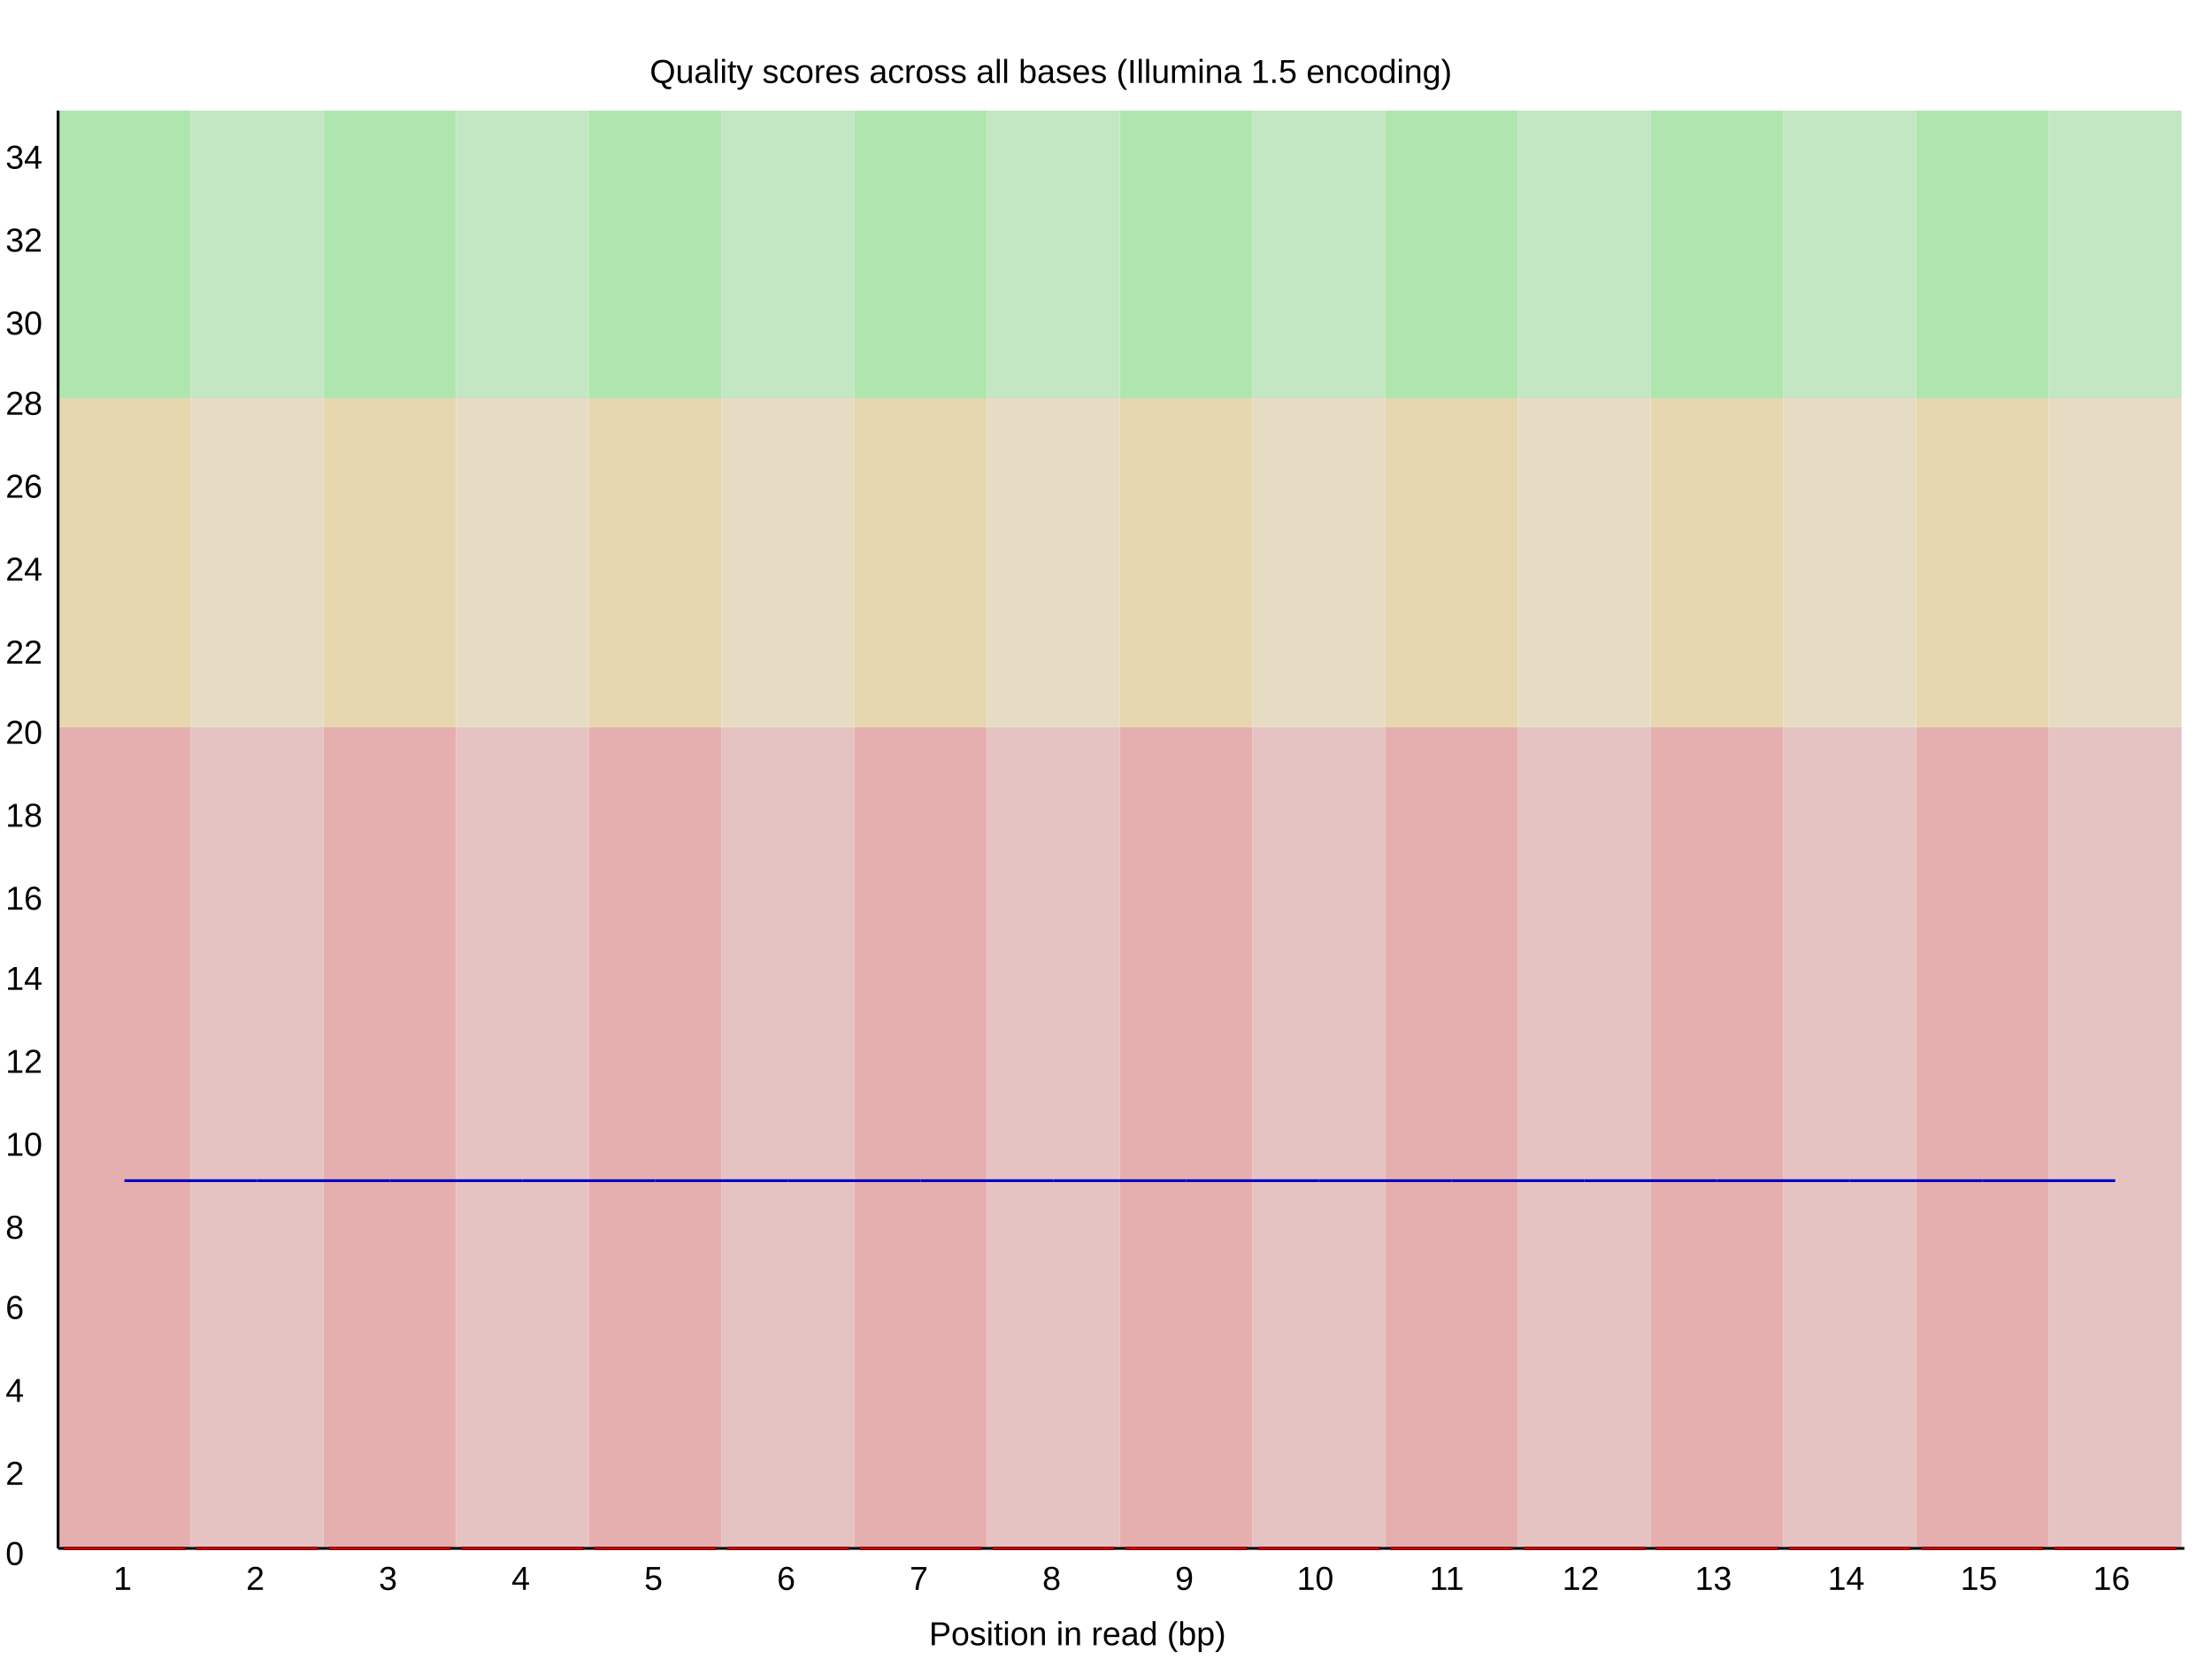
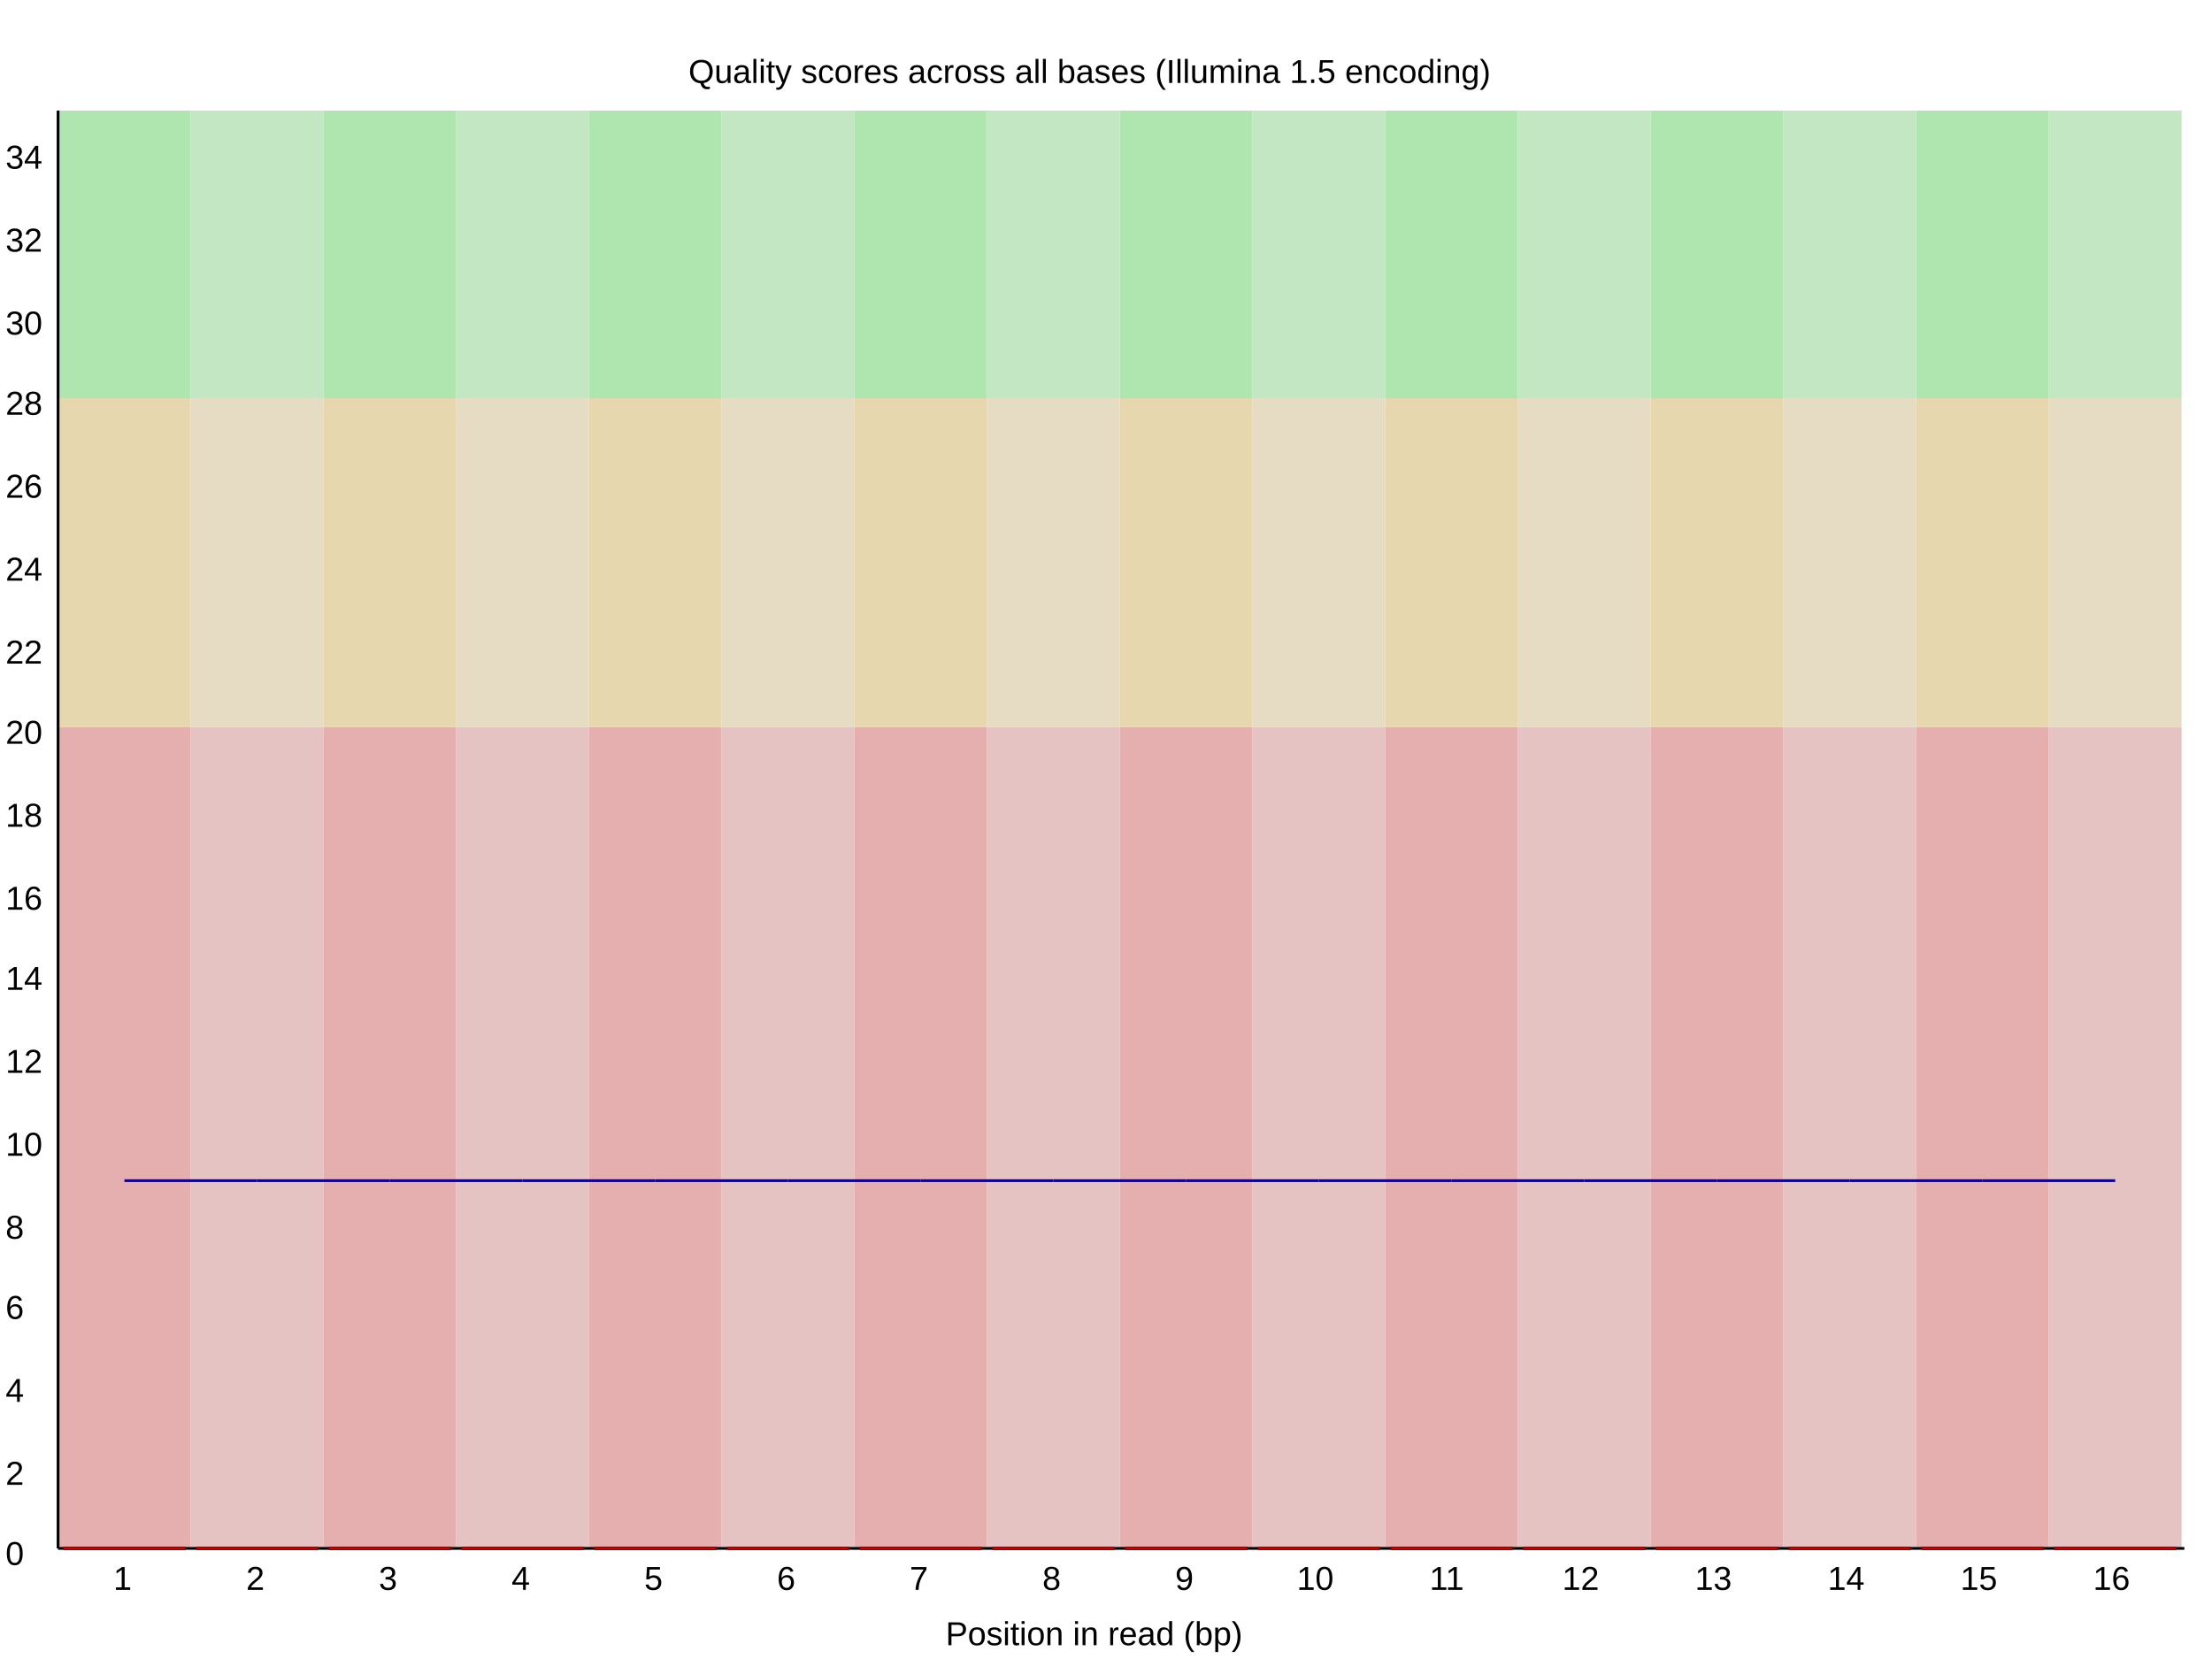
<svg xmlns="http://www.w3.org/2000/svg" width="800" height="600" version="1.1">
  <rect width="800" height="600" x="0" y="0" style="fill:rgb(238,238,238);stroke:none" />
  <rect width="800" height="600" x="0" y="0" style="fill:rgb(255,255,255);stroke:none" />
  <text x="2" y="566" fill="rgb(0,0,0)" font-family="Arial" font-size="12">0</text>
  <text x="2" y="537" fill="rgb(0,0,0)" font-family="Arial" font-size="12">2</text>
  <text x="2" y="507" fill="rgb(0,0,0)" font-family="Arial" font-size="12">4</text>
  <text x="2" y="477" fill="rgb(0,0,0)" font-family="Arial" font-size="12">6</text>
  <text x="2" y="448" fill="rgb(0,0,0)" font-family="Arial" font-size="12">8</text>
  <text x="2" y="418" fill="rgb(0,0,0)" font-family="Arial" font-size="12">10</text>
  <text x="2" y="388" fill="rgb(0,0,0)" font-family="Arial" font-size="12">12</text>
  <text x="2" y="358" fill="rgb(0,0,0)" font-family="Arial" font-size="12">14</text>
  <text x="2" y="329" fill="rgb(0,0,0)" font-family="Arial" font-size="12">16</text>
  <text x="2" y="299" fill="rgb(0,0,0)" font-family="Arial" font-size="12">18</text>
  <text x="2" y="269" fill="rgb(0,0,0)" font-family="Arial" font-size="12">20</text>
  <text x="2" y="240" fill="rgb(0,0,0)" font-family="Arial" font-size="12">22</text>
  <text x="2" y="210" fill="rgb(0,0,0)" font-family="Arial" font-size="12">24</text>
  <text x="2" y="180" fill="rgb(0,0,0)" font-family="Arial" font-size="12">26</text>
  <text x="2" y="150" fill="rgb(0,0,0)" font-family="Arial" font-size="12">28</text>
  <text x="2" y="121" fill="rgb(0,0,0)" font-family="Arial" font-size="12">30</text>
  <text x="2" y="91" fill="rgb(0,0,0)" font-family="Arial" font-size="12">32</text>
  <text x="2" y="61" fill="rgb(0,0,0)" font-family="Arial" font-size="12">34</text>
-   <text x="235" y="30" fill="rgb(0,0,0)" font-family="Arial" font-size="12">Quality scores across all bases (Illumina 1.5 encoding)</text>
+   <text x="249" y="30" fill="rgb(0,0,0)" font-family="Arial" font-size="12">Quality scores across all bases (Illumina 1.5 encoding)</text>
  <rect width="48" height="297" x="21" y="263" style="fill:rgb(230,175,175);stroke:none" />
  <rect width="48" height="119" x="21" y="144" style="fill:rgb(230,215,175);stroke:none" />
  <rect width="48" height="104" x="21" y="40" style="fill:rgb(175,230,175);stroke:none" />
  <text x="41" y="575" fill="rgb(0,0,0)" font-family="Arial" font-size="12">1</text>
  <rect width="48" height="297" x="69" y="263" style="fill:rgb(230,195,195);stroke:none" />
  <rect width="48" height="119" x="69" y="144" style="fill:rgb(230,220,195);stroke:none" />
  <rect width="48" height="104" x="69" y="40" style="fill:rgb(195,230,195);stroke:none" />
  <text x="89" y="575" fill="rgb(0,0,0)" font-family="Arial" font-size="12">2</text>
  <rect width="48" height="297" x="117" y="263" style="fill:rgb(230,175,175);stroke:none" />
  <rect width="48" height="119" x="117" y="144" style="fill:rgb(230,215,175);stroke:none" />
  <rect width="48" height="104" x="117" y="40" style="fill:rgb(175,230,175);stroke:none" />
  <text x="137" y="575" fill="rgb(0,0,0)" font-family="Arial" font-size="12">3</text>
  <rect width="48" height="297" x="165" y="263" style="fill:rgb(230,195,195);stroke:none" />
  <rect width="48" height="119" x="165" y="144" style="fill:rgb(230,220,195);stroke:none" />
  <rect width="48" height="104" x="165" y="40" style="fill:rgb(195,230,195);stroke:none" />
  <text x="185" y="575" fill="rgb(0,0,0)" font-family="Arial" font-size="12">4</text>
  <rect width="48" height="297" x="213" y="263" style="fill:rgb(230,175,175);stroke:none" />
  <rect width="48" height="119" x="213" y="144" style="fill:rgb(230,215,175);stroke:none" />
  <rect width="48" height="104" x="213" y="40" style="fill:rgb(175,230,175);stroke:none" />
  <text x="233" y="575" fill="rgb(0,0,0)" font-family="Arial" font-size="12">5</text>
  <rect width="48" height="297" x="261" y="263" style="fill:rgb(230,195,195);stroke:none" />
  <rect width="48" height="119" x="261" y="144" style="fill:rgb(230,220,195);stroke:none" />
  <rect width="48" height="104" x="261" y="40" style="fill:rgb(195,230,195);stroke:none" />
  <text x="281" y="575" fill="rgb(0,0,0)" font-family="Arial" font-size="12">6</text>
  <rect width="48" height="297" x="309" y="263" style="fill:rgb(230,175,175);stroke:none" />
  <rect width="48" height="119" x="309" y="144" style="fill:rgb(230,215,175);stroke:none" />
  <rect width="48" height="104" x="309" y="40" style="fill:rgb(175,230,175);stroke:none" />
  <text x="329" y="575" fill="rgb(0,0,0)" font-family="Arial" font-size="12">7</text>
  <rect width="48" height="297" x="357" y="263" style="fill:rgb(230,195,195);stroke:none" />
  <rect width="48" height="119" x="357" y="144" style="fill:rgb(230,220,195);stroke:none" />
  <rect width="48" height="104" x="357" y="40" style="fill:rgb(195,230,195);stroke:none" />
  <text x="377" y="575" fill="rgb(0,0,0)" font-family="Arial" font-size="12">8</text>
  <rect width="48" height="297" x="405" y="263" style="fill:rgb(230,175,175);stroke:none" />
  <rect width="48" height="119" x="405" y="144" style="fill:rgb(230,215,175);stroke:none" />
  <rect width="48" height="104" x="405" y="40" style="fill:rgb(175,230,175);stroke:none" />
  <text x="425" y="575" fill="rgb(0,0,0)" font-family="Arial" font-size="12">9</text>
  <rect width="48" height="297" x="453" y="263" style="fill:rgb(230,195,195);stroke:none" />
  <rect width="48" height="119" x="453" y="144" style="fill:rgb(230,220,195);stroke:none" />
  <rect width="48" height="104" x="453" y="40" style="fill:rgb(195,230,195);stroke:none" />
  <text x="469" y="575" fill="rgb(0,0,0)" font-family="Arial" font-size="12">10</text>
  <rect width="48" height="297" x="501" y="263" style="fill:rgb(230,175,175);stroke:none" />
  <rect width="48" height="119" x="501" y="144" style="fill:rgb(230,215,175);stroke:none" />
  <rect width="48" height="104" x="501" y="40" style="fill:rgb(175,230,175);stroke:none" />
  <text x="517" y="575" fill="rgb(0,0,0)" font-family="Arial" font-size="12">11</text>
  <rect width="48" height="297" x="549" y="263" style="fill:rgb(230,195,195);stroke:none" />
  <rect width="48" height="119" x="549" y="144" style="fill:rgb(230,220,195);stroke:none" />
  <rect width="48" height="104" x="549" y="40" style="fill:rgb(195,230,195);stroke:none" />
  <text x="565" y="575" fill="rgb(0,0,0)" font-family="Arial" font-size="12">12</text>
  <rect width="48" height="297" x="597" y="263" style="fill:rgb(230,175,175);stroke:none" />
  <rect width="48" height="119" x="597" y="144" style="fill:rgb(230,215,175);stroke:none" />
  <rect width="48" height="104" x="597" y="40" style="fill:rgb(175,230,175);stroke:none" />
  <text x="613" y="575" fill="rgb(0,0,0)" font-family="Arial" font-size="12">13</text>
  <rect width="48" height="297" x="645" y="263" style="fill:rgb(230,195,195);stroke:none" />
  <rect width="48" height="119" x="645" y="144" style="fill:rgb(230,220,195);stroke:none" />
  <rect width="48" height="104" x="645" y="40" style="fill:rgb(195,230,195);stroke:none" />
  <text x="661" y="575" fill="rgb(0,0,0)" font-family="Arial" font-size="12">14</text>
  <rect width="48" height="297" x="693" y="263" style="fill:rgb(230,175,175);stroke:none" />
  <rect width="48" height="119" x="693" y="144" style="fill:rgb(230,215,175);stroke:none" />
  <rect width="48" height="104" x="693" y="40" style="fill:rgb(175,230,175);stroke:none" />
  <text x="709" y="575" fill="rgb(0,0,0)" font-family="Arial" font-size="12">15</text>
  <rect width="48" height="297" x="741" y="263" style="fill:rgb(230,195,195);stroke:none" />
  <rect width="48" height="119" x="741" y="144" style="fill:rgb(230,220,195);stroke:none" />
  <rect width="48" height="104" x="741" y="40" style="fill:rgb(195,230,195);stroke:none" />
  <text x="757" y="575" fill="rgb(0,0,0)" font-family="Arial" font-size="12">16</text>
  <line x1="21" y1="560" x2="790" y2="560" stroke="rgb(0,0,0)" stroke-width="1" />
  <line x1="21" y1="560" x2="21" y2="40" stroke="rgb(0,0,0)" stroke-width="1" />
-   <text x="336" y="595" fill="rgb(0,0,0)" font-family="Arial" font-size="12">Position in read (bp)</text>
+   <text x="342" y="595" fill="rgb(0,0,0)" font-family="Arial" font-size="12">Position in read (bp)</text>
  <rect width="44" height="0" x="23" y="560" style="fill:rgb(240,240,0);stroke:none" />
  <rect width="44" height="0" x="23" y="560" rx="0" ry="0" style="fill:none;stroke-width:1;stroke:rgb(0,0,0)" />
  <line x1="45" y1="560" x2="45" y2="560" stroke="rgb(0,0,0)" stroke-width="1" />
  <line x1="23" y1="560" x2="67" y2="560" stroke="rgb(0,0,0)" stroke-width="1" />
  <line x1="45" y1="560" x2="45" y2="560" stroke="rgb(0,0,0)" stroke-width="1" />
  <line x1="23" y1="560" x2="67" y2="560" stroke="rgb(0,0,0)" stroke-width="1" />
  <line x1="23" y1="560" x2="67" y2="560" stroke="rgb(200,0,0)" stroke-width="1" />
  <rect width="44" height="0" x="71" y="560" style="fill:rgb(240,240,0);stroke:none" />
  <rect width="44" height="0" x="71" y="560" rx="0" ry="0" style="fill:none;stroke-width:1;stroke:rgb(0,0,0)" />
  <line x1="93" y1="560" x2="93" y2="560" stroke="rgb(0,0,0)" stroke-width="1" />
  <line x1="71" y1="560" x2="115" y2="560" stroke="rgb(0,0,0)" stroke-width="1" />
  <line x1="93" y1="560" x2="93" y2="560" stroke="rgb(0,0,0)" stroke-width="1" />
  <line x1="71" y1="560" x2="115" y2="560" stroke="rgb(0,0,0)" stroke-width="1" />
  <line x1="71" y1="560" x2="115" y2="560" stroke="rgb(200,0,0)" stroke-width="1" />
  <rect width="44" height="0" x="119" y="560" style="fill:rgb(240,240,0);stroke:none" />
  <rect width="44" height="0" x="119" y="560" rx="0" ry="0" style="fill:none;stroke-width:1;stroke:rgb(0,0,0)" />
  <line x1="141" y1="560" x2="141" y2="560" stroke="rgb(0,0,0)" stroke-width="1" />
  <line x1="119" y1="560" x2="163" y2="560" stroke="rgb(0,0,0)" stroke-width="1" />
  <line x1="141" y1="560" x2="141" y2="560" stroke="rgb(0,0,0)" stroke-width="1" />
  <line x1="119" y1="560" x2="163" y2="560" stroke="rgb(0,0,0)" stroke-width="1" />
  <line x1="119" y1="560" x2="163" y2="560" stroke="rgb(200,0,0)" stroke-width="1" />
  <rect width="44" height="0" x="167" y="560" style="fill:rgb(240,240,0);stroke:none" />
  <rect width="44" height="0" x="167" y="560" rx="0" ry="0" style="fill:none;stroke-width:1;stroke:rgb(0,0,0)" />
  <line x1="189" y1="560" x2="189" y2="560" stroke="rgb(0,0,0)" stroke-width="1" />
  <line x1="167" y1="560" x2="211" y2="560" stroke="rgb(0,0,0)" stroke-width="1" />
  <line x1="189" y1="560" x2="189" y2="560" stroke="rgb(0,0,0)" stroke-width="1" />
  <line x1="167" y1="560" x2="211" y2="560" stroke="rgb(0,0,0)" stroke-width="1" />
  <line x1="167" y1="560" x2="211" y2="560" stroke="rgb(200,0,0)" stroke-width="1" />
  <rect width="44" height="0" x="215" y="560" style="fill:rgb(240,240,0);stroke:none" />
  <rect width="44" height="0" x="215" y="560" rx="0" ry="0" style="fill:none;stroke-width:1;stroke:rgb(0,0,0)" />
  <line x1="237" y1="560" x2="237" y2="560" stroke="rgb(0,0,0)" stroke-width="1" />
  <line x1="215" y1="560" x2="259" y2="560" stroke="rgb(0,0,0)" stroke-width="1" />
  <line x1="237" y1="560" x2="237" y2="560" stroke="rgb(0,0,0)" stroke-width="1" />
  <line x1="215" y1="560" x2="259" y2="560" stroke="rgb(0,0,0)" stroke-width="1" />
  <line x1="215" y1="560" x2="259" y2="560" stroke="rgb(200,0,0)" stroke-width="1" />
  <rect width="44" height="0" x="263" y="560" style="fill:rgb(240,240,0);stroke:none" />
  <rect width="44" height="0" x="263" y="560" rx="0" ry="0" style="fill:none;stroke-width:1;stroke:rgb(0,0,0)" />
  <line x1="285" y1="560" x2="285" y2="560" stroke="rgb(0,0,0)" stroke-width="1" />
  <line x1="263" y1="560" x2="307" y2="560" stroke="rgb(0,0,0)" stroke-width="1" />
  <line x1="285" y1="560" x2="285" y2="560" stroke="rgb(0,0,0)" stroke-width="1" />
  <line x1="263" y1="560" x2="307" y2="560" stroke="rgb(0,0,0)" stroke-width="1" />
  <line x1="263" y1="560" x2="307" y2="560" stroke="rgb(200,0,0)" stroke-width="1" />
  <rect width="44" height="0" x="311" y="560" style="fill:rgb(240,240,0);stroke:none" />
  <rect width="44" height="0" x="311" y="560" rx="0" ry="0" style="fill:none;stroke-width:1;stroke:rgb(0,0,0)" />
  <line x1="333" y1="560" x2="333" y2="560" stroke="rgb(0,0,0)" stroke-width="1" />
  <line x1="311" y1="560" x2="355" y2="560" stroke="rgb(0,0,0)" stroke-width="1" />
  <line x1="333" y1="560" x2="333" y2="560" stroke="rgb(0,0,0)" stroke-width="1" />
  <line x1="311" y1="560" x2="355" y2="560" stroke="rgb(0,0,0)" stroke-width="1" />
  <line x1="311" y1="560" x2="355" y2="560" stroke="rgb(200,0,0)" stroke-width="1" />
  <rect width="44" height="0" x="359" y="560" style="fill:rgb(240,240,0);stroke:none" />
  <rect width="44" height="0" x="359" y="560" rx="0" ry="0" style="fill:none;stroke-width:1;stroke:rgb(0,0,0)" />
  <line x1="381" y1="560" x2="381" y2="560" stroke="rgb(0,0,0)" stroke-width="1" />
  <line x1="359" y1="560" x2="403" y2="560" stroke="rgb(0,0,0)" stroke-width="1" />
  <line x1="381" y1="560" x2="381" y2="560" stroke="rgb(0,0,0)" stroke-width="1" />
  <line x1="359" y1="560" x2="403" y2="560" stroke="rgb(0,0,0)" stroke-width="1" />
  <line x1="359" y1="560" x2="403" y2="560" stroke="rgb(200,0,0)" stroke-width="1" />
  <rect width="44" height="0" x="407" y="560" style="fill:rgb(240,240,0);stroke:none" />
  <rect width="44" height="0" x="407" y="560" rx="0" ry="0" style="fill:none;stroke-width:1;stroke:rgb(0,0,0)" />
  <line x1="429" y1="560" x2="429" y2="560" stroke="rgb(0,0,0)" stroke-width="1" />
  <line x1="407" y1="560" x2="451" y2="560" stroke="rgb(0,0,0)" stroke-width="1" />
  <line x1="429" y1="560" x2="429" y2="560" stroke="rgb(0,0,0)" stroke-width="1" />
  <line x1="407" y1="560" x2="451" y2="560" stroke="rgb(0,0,0)" stroke-width="1" />
  <line x1="407" y1="560" x2="451" y2="560" stroke="rgb(200,0,0)" stroke-width="1" />
  <rect width="44" height="0" x="455" y="560" style="fill:rgb(240,240,0);stroke:none" />
  <rect width="44" height="0" x="455" y="560" rx="0" ry="0" style="fill:none;stroke-width:1;stroke:rgb(0,0,0)" />
  <line x1="477" y1="560" x2="477" y2="560" stroke="rgb(0,0,0)" stroke-width="1" />
  <line x1="455" y1="560" x2="499" y2="560" stroke="rgb(0,0,0)" stroke-width="1" />
  <line x1="477" y1="560" x2="477" y2="560" stroke="rgb(0,0,0)" stroke-width="1" />
  <line x1="455" y1="560" x2="499" y2="560" stroke="rgb(0,0,0)" stroke-width="1" />
  <line x1="455" y1="560" x2="499" y2="560" stroke="rgb(200,0,0)" stroke-width="1" />
  <rect width="44" height="0" x="503" y="560" style="fill:rgb(240,240,0);stroke:none" />
  <rect width="44" height="0" x="503" y="560" rx="0" ry="0" style="fill:none;stroke-width:1;stroke:rgb(0,0,0)" />
  <line x1="525" y1="560" x2="525" y2="560" stroke="rgb(0,0,0)" stroke-width="1" />
  <line x1="503" y1="560" x2="547" y2="560" stroke="rgb(0,0,0)" stroke-width="1" />
  <line x1="525" y1="560" x2="525" y2="560" stroke="rgb(0,0,0)" stroke-width="1" />
  <line x1="503" y1="560" x2="547" y2="560" stroke="rgb(0,0,0)" stroke-width="1" />
  <line x1="503" y1="560" x2="547" y2="560" stroke="rgb(200,0,0)" stroke-width="1" />
  <rect width="44" height="0" x="551" y="560" style="fill:rgb(240,240,0);stroke:none" />
  <rect width="44" height="0" x="551" y="560" rx="0" ry="0" style="fill:none;stroke-width:1;stroke:rgb(0,0,0)" />
  <line x1="573" y1="560" x2="573" y2="560" stroke="rgb(0,0,0)" stroke-width="1" />
  <line x1="551" y1="560" x2="595" y2="560" stroke="rgb(0,0,0)" stroke-width="1" />
  <line x1="573" y1="560" x2="573" y2="560" stroke="rgb(0,0,0)" stroke-width="1" />
  <line x1="551" y1="560" x2="595" y2="560" stroke="rgb(0,0,0)" stroke-width="1" />
  <line x1="551" y1="560" x2="595" y2="560" stroke="rgb(200,0,0)" stroke-width="1" />
  <rect width="44" height="0" x="599" y="560" style="fill:rgb(240,240,0);stroke:none" />
  <rect width="44" height="0" x="599" y="560" rx="0" ry="0" style="fill:none;stroke-width:1;stroke:rgb(0,0,0)" />
  <line x1="621" y1="560" x2="621" y2="560" stroke="rgb(0,0,0)" stroke-width="1" />
  <line x1="599" y1="560" x2="643" y2="560" stroke="rgb(0,0,0)" stroke-width="1" />
  <line x1="621" y1="560" x2="621" y2="560" stroke="rgb(0,0,0)" stroke-width="1" />
  <line x1="599" y1="560" x2="643" y2="560" stroke="rgb(0,0,0)" stroke-width="1" />
  <line x1="599" y1="560" x2="643" y2="560" stroke="rgb(200,0,0)" stroke-width="1" />
  <rect width="44" height="0" x="647" y="560" style="fill:rgb(240,240,0);stroke:none" />
  <rect width="44" height="0" x="647" y="560" rx="0" ry="0" style="fill:none;stroke-width:1;stroke:rgb(0,0,0)" />
  <line x1="669" y1="560" x2="669" y2="560" stroke="rgb(0,0,0)" stroke-width="1" />
  <line x1="647" y1="560" x2="691" y2="560" stroke="rgb(0,0,0)" stroke-width="1" />
  <line x1="669" y1="560" x2="669" y2="560" stroke="rgb(0,0,0)" stroke-width="1" />
  <line x1="647" y1="560" x2="691" y2="560" stroke="rgb(0,0,0)" stroke-width="1" />
  <line x1="647" y1="560" x2="691" y2="560" stroke="rgb(200,0,0)" stroke-width="1" />
  <rect width="44" height="0" x="695" y="560" style="fill:rgb(240,240,0);stroke:none" />
  <rect width="44" height="0" x="695" y="560" rx="0" ry="0" style="fill:none;stroke-width:1;stroke:rgb(0,0,0)" />
  <line x1="717" y1="560" x2="717" y2="560" stroke="rgb(0,0,0)" stroke-width="1" />
  <line x1="695" y1="560" x2="739" y2="560" stroke="rgb(0,0,0)" stroke-width="1" />
  <line x1="717" y1="560" x2="717" y2="560" stroke="rgb(0,0,0)" stroke-width="1" />
  <line x1="695" y1="560" x2="739" y2="560" stroke="rgb(0,0,0)" stroke-width="1" />
  <line x1="695" y1="560" x2="739" y2="560" stroke="rgb(200,0,0)" stroke-width="1" />
  <rect width="44" height="0" x="743" y="560" style="fill:rgb(240,240,0);stroke:none" />
  <rect width="44" height="0" x="743" y="560" rx="0" ry="0" style="fill:none;stroke-width:1;stroke:rgb(0,0,0)" />
  <line x1="765" y1="560" x2="765" y2="560" stroke="rgb(0,0,0)" stroke-width="1" />
  <line x1="743" y1="560" x2="787" y2="560" stroke="rgb(0,0,0)" stroke-width="1" />
  <line x1="765" y1="560" x2="765" y2="560" stroke="rgb(0,0,0)" stroke-width="1" />
  <line x1="743" y1="560" x2="787" y2="560" stroke="rgb(0,0,0)" stroke-width="1" />
  <line x1="743" y1="560" x2="787" y2="560" stroke="rgb(200,0,0)" stroke-width="1" />
  <line x1="45" y1="427" x2="93" y2="427" stroke="rgb(0,0,200)" stroke-width="1" />
  <line x1="93" y1="427" x2="141" y2="427" stroke="rgb(0,0,200)" stroke-width="1" />
  <line x1="141" y1="427" x2="189" y2="427" stroke="rgb(0,0,200)" stroke-width="1" />
  <line x1="189" y1="427" x2="237" y2="427" stroke="rgb(0,0,200)" stroke-width="1" />
  <line x1="237" y1="427" x2="285" y2="427" stroke="rgb(0,0,200)" stroke-width="1" />
  <line x1="285" y1="427" x2="333" y2="427" stroke="rgb(0,0,200)" stroke-width="1" />
  <line x1="333" y1="427" x2="381" y2="427" stroke="rgb(0,0,200)" stroke-width="1" />
  <line x1="381" y1="427" x2="429" y2="427" stroke="rgb(0,0,200)" stroke-width="1" />
  <line x1="429" y1="427" x2="477" y2="427" stroke="rgb(0,0,200)" stroke-width="1" />
  <line x1="477" y1="427" x2="525" y2="427" stroke="rgb(0,0,200)" stroke-width="1" />
  <line x1="525" y1="427" x2="573" y2="427" stroke="rgb(0,0,200)" stroke-width="1" />
  <line x1="573" y1="427" x2="621" y2="427" stroke="rgb(0,0,200)" stroke-width="1" />
  <line x1="621" y1="427" x2="669" y2="427" stroke="rgb(0,0,200)" stroke-width="1" />
  <line x1="669" y1="427" x2="717" y2="427" stroke="rgb(0,0,200)" stroke-width="1" />
  <line x1="717" y1="427" x2="765" y2="427" stroke="rgb(0,0,200)" stroke-width="1" />
</svg>
